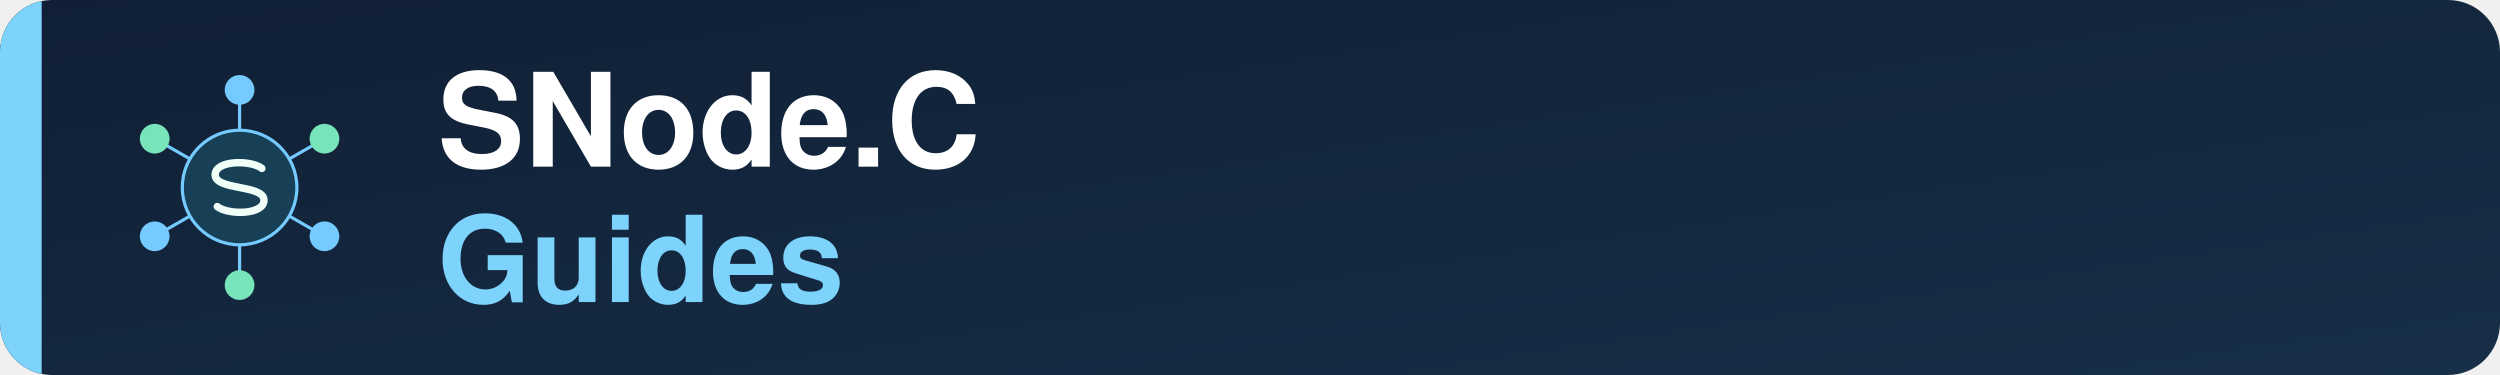
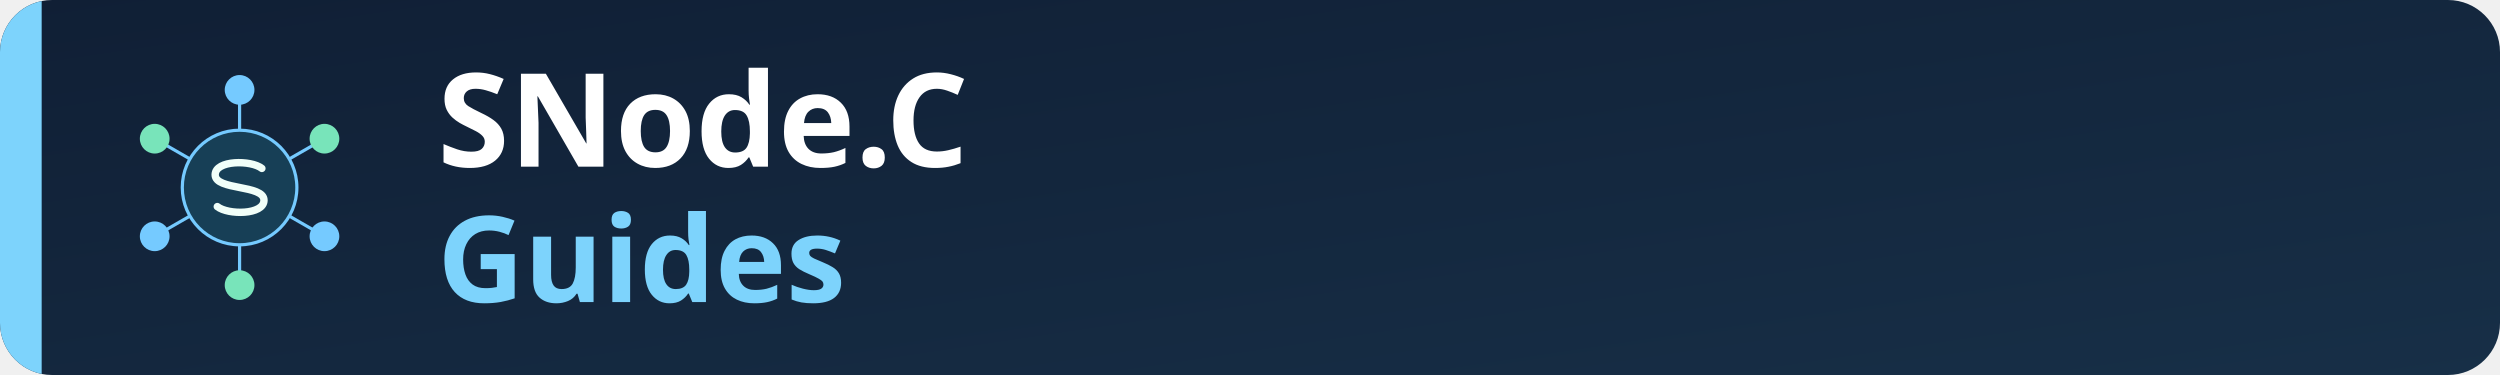
<svg xmlns="http://www.w3.org/2000/svg" width="480" height="72" viewBox="0 0 480 72" role="img" aria-label="SNode.C — Guides">
  <defs>
    <linearGradient id="background" x2="1" y2="1">
      <stop stop-color="#101f35" />
      <stop offset="1" stop-color="#172f47" />
    </linearGradient>
    <clipPath id="rounded">
      <rect width="480" height="72" rx="10" />
    </clipPath>
  </defs>
  <g clip-path="url(#rounded)">
    <rect width="480" height="72" fill="url(#background)" />
    <rect width="8" height="72" fill="#7dd3fc" />
  </g>
  <g transform="translate(46 36) scale(0.2037037) translate(0 0)">
    <g>
      <path d="M0 0L0 -92" fill="none" stroke="#75caff" stroke-width="3" />
      <path d="M0 0L80 -46" fill="none" stroke="#75caff" stroke-width="3" />
      <path d="M0 0L80 46" fill="none" stroke="#75caff" stroke-width="3" />
      <path d="M0 0L0 92" fill="none" stroke="#75caff" stroke-width="3" />
      <path d="M0 0L-80 46" fill="none" stroke="#75caff" stroke-width="3" />
      <path d="M0 0L-80 -46" fill="none" stroke="#75caff" stroke-width="3" />
      <circle r="54" fill="#173f56" stroke="#75caff" stroke-width="3" />
      <circle cx="0" cy="-92" r="14" fill="#75caff" />
      <circle cx="80" cy="-46" r="14" fill="#78e4ba" />
      <circle cx="80" cy="46" r="14" fill="#75caff" />
      <circle cx="0" cy="92" r="14" fill="#78e4ba" />
      <circle cx="-80" cy="46" r="14" fill="#75caff" />
      <circle cx="-80" cy="-46" r="14" fill="#78e4ba" />
      <path d="M21-18C11-26-23-26-23-12C-23 3 23-3 23 12C23 26-11 26-21 18" fill="none" stroke="#f1fff9" stroke-width="7" stroke-linecap="round" stroke-linejoin="round" />
    </g>
  </g>
-   <text x="84" y="32" font-family="Segoe UI,Helvetica,Arial,sans-serif" font-size="25" font-weight="700" fill="#ffffff">SNode.C</text>
-   <text x="84" y="58" text-anchor="start" font-family="Segoe UI,Helvetica,Arial,sans-serif" font-size="23" font-weight="600" fill="#7dd3fc">Guides</text>
+   <text x="84" y="32" font-family="-apple-system, &quot;Segoe UI&quot;, &quot;Noto Sans&quot;, Helvetica, Arial, sans-serif" font-size="25" font-weight="700" fill="#ffffff">SNode.C</text>
+   <text x="84" y="58" text-anchor="start" font-family="-apple-system, &quot;Segoe UI&quot;, &quot;Noto Sans&quot;, Helvetica, Arial, sans-serif" font-size="23" font-weight="600" fill="#7dd3fc">Guides</text>
</svg>
